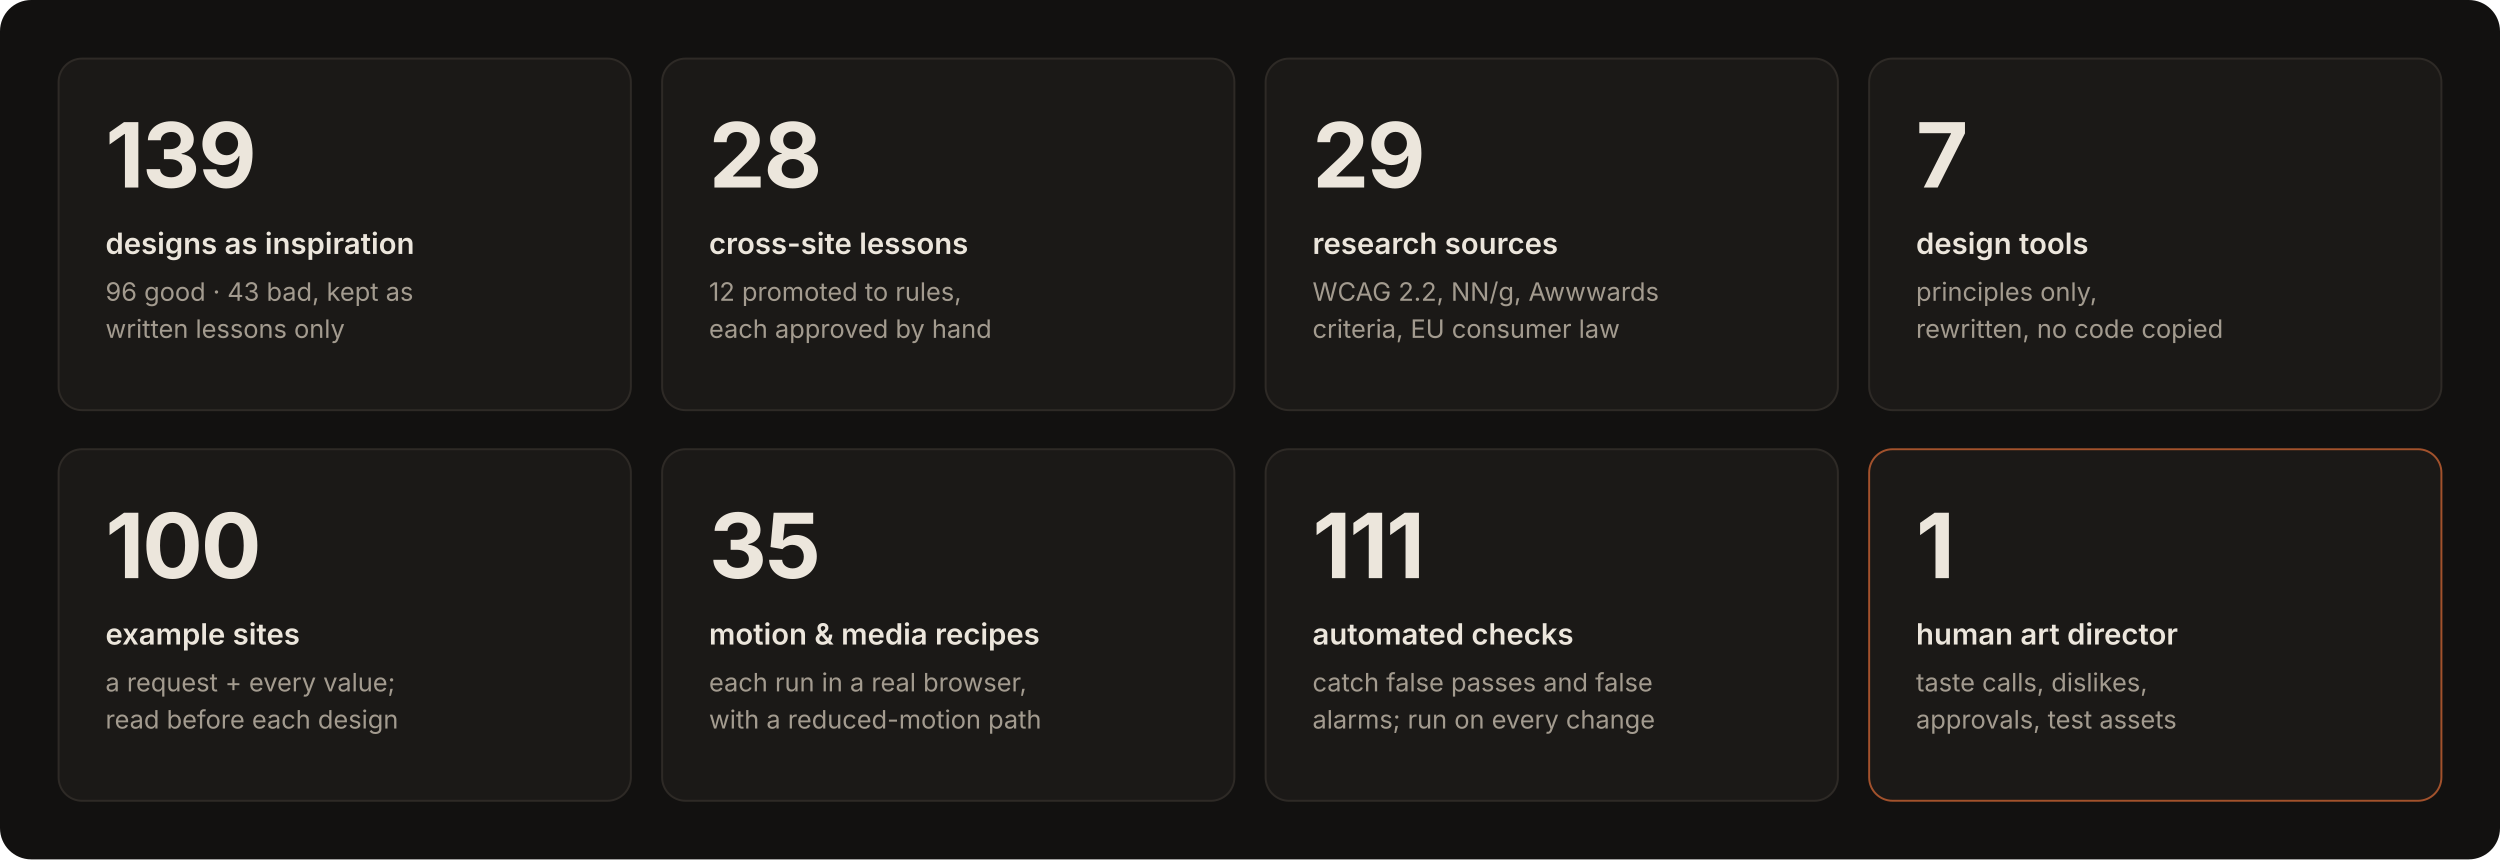
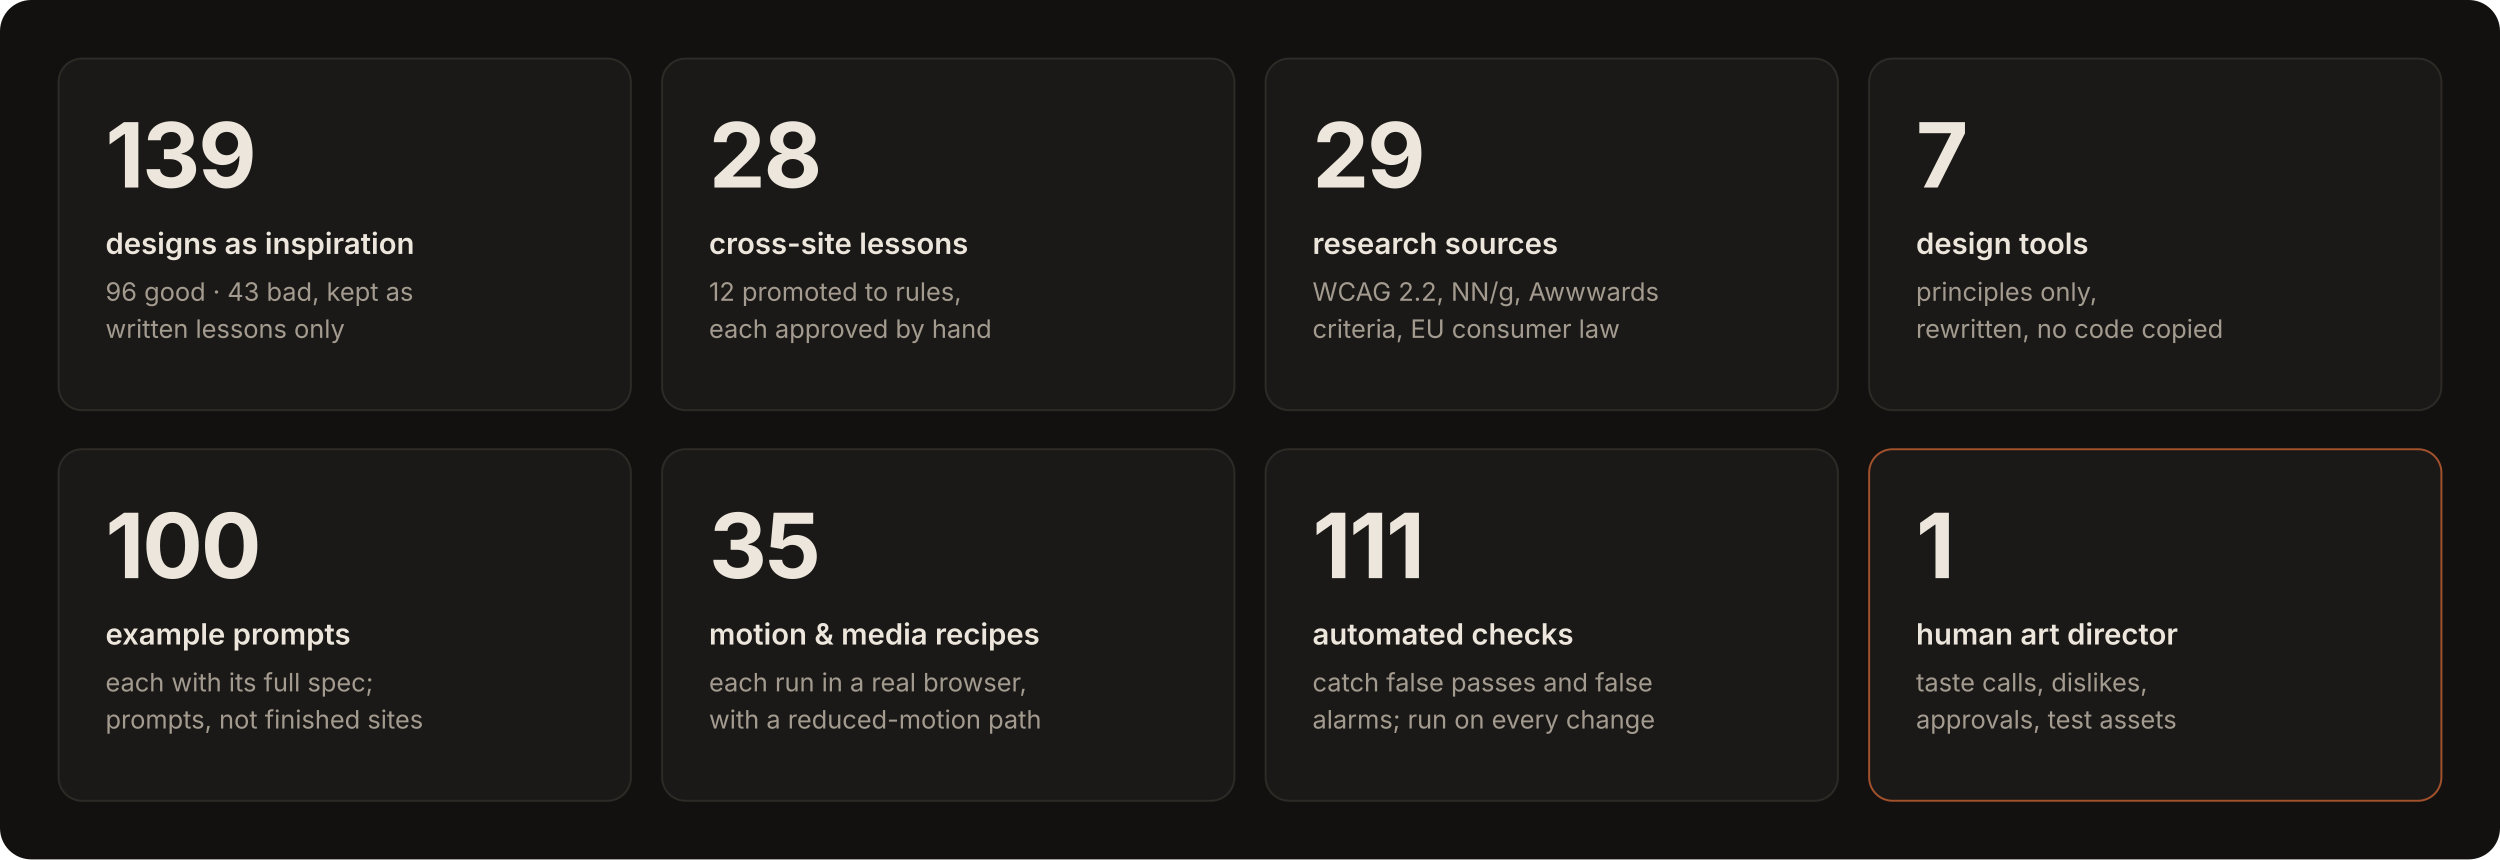
- <svg xmlns="http://www.w3.org/2000/svg" viewBox="0 0 1280 440" role="img" aria-label="Where Darkroom's knowledge comes from: 139 real site designs that inspired it (96 good, 43 bad), 28 cross-site lessons of which 12 became rules, 29 research sources, 7 design tools read for principles, 100 example sites with full build specs, 35 motion and media recipes tested in a real browser, 111 automated checks, and the author's taste decisions.">
+ <svg xmlns="http://www.w3.org/2000/svg" viewBox="0 0 1280 440" role="img" aria-label="Where Darkroom's knowledge comes from: 139 real site designs that inspired it (96 good, 43 bad), 28 cross-site lessons of which 12 became rules, 29 research sources, 7 design tools read for principles, 100 example prompts with full build specs, 35 motion and media recipes tested in a real browser, 111 automated checks, and the author's taste decisions.">
  <style>
    text { font-family: Inter, Segoe UI, Helvetica, Arial, sans-serif; }
    .n { fill: #ece6dc; font-size: 46px; font-weight: 700; letter-spacing: -1px; }
    .l { fill: #ece6dc; font-size: 15px; font-weight: 600; }
    .s { fill: #a39b8f; font-size: 13px; }
    .in { animation: in 1s cubic-bezier(.22,1,.36,1) both; }
    .d1 { animation-delay: .08s; } .d2 { animation-delay: .16s; } .d3 { animation-delay: .24s; } .d4 { animation-delay: .32s; } .d5 { animation-delay: .4s; } .d6 { animation-delay: .48s; } .d7 { animation-delay: .56s; }
    @keyframes in { from { opacity: 0; transform: translateY(12px); } to { opacity: 1; transform: none; } }
    @media (prefers-reduced-motion: reduce) { * { animation: none !important; } }
  </style>
  <rect width="1280" height="440" rx="16" fill="#121110" />
  <g fill="#1b1917" stroke="#2e2a26">
    <rect x="30" y="30" width="293" height="180" rx="12" />
    <rect x="339" y="30" width="293" height="180" rx="12" />
    <rect x="648" y="30" width="293" height="180" rx="12" />
    <rect x="957" y="30" width="293" height="180" rx="12" />
    <rect x="30" y="230" width="293" height="180" rx="12" />
    <rect x="339" y="230" width="293" height="180" rx="12" />
    <rect x="648" y="230" width="293" height="180" rx="12" />
    <rect x="957" y="230" width="293" height="180" rx="12" stroke="#ff7a3d" stroke-opacity=".6" />
  </g>
  <g class="in">
    <text class="n" x="54" y="96">139</text>
    <text class="l" x="54" y="130">designs as inspiration</text>
    <text class="s" x="54" y="154">96 good · 43 bad, kept as</text>
    <text class="s" x="54" y="173">written lessons only</text>
  </g>
  <g class="in d1">
    <text class="n" x="363" y="96">28</text>
    <text class="l" x="363" y="130">cross-site lessons</text>
    <text class="s" x="363" y="154">12 promoted to rules,</text>
    <text class="s" x="363" y="173">each approved by hand</text>
  </g>
  <g class="in d2">
    <text class="n" x="672" y="96">29</text>
    <text class="l" x="672" y="130">research sources</text>
    <text class="s" x="672" y="154">WCAG 2.2, NN/g, Awwwards</text>
    <text class="s" x="672" y="173">criteria, EU consumer law</text>
  </g>
  <g class="in d3">
    <text class="n" x="981" y="96">7</text>
    <text class="l" x="981" y="130">design tools</text>
    <text class="s" x="981" y="154">principles only,</text>
    <text class="s" x="981" y="173">rewritten, no code copied</text>
  </g>
  <g class="in d4">
    <text class="n" x="54" y="296">100</text>
-     <text class="l" x="54" y="330">example sites</text>
-     <text class="s" x="54" y="354">a request + every value;</text>
-     <text class="s" x="54" y="373">read before each design</text>
+     <text class="l" x="54" y="330">example prompts</text>
+     <text class="s" x="54" y="354">each with its full spec;</text>
+     <text class="s" x="54" y="373">prompts, not finished sites</text>
  </g>
  <g class="in d5">
    <text class="n" x="363" y="296">35</text>
    <text class="l" x="363" y="330">motion &amp; media recipes</text>
    <text class="s" x="363" y="354">each run in a real browser,</text>
    <text class="s" x="363" y="373">with a reduced-motion path</text>
  </g>
  <g class="in d6">
    <text class="n" x="672" y="296">111</text>
    <text class="l" x="672" y="330">automated checks</text>
    <text class="s" x="672" y="354">catch false passes and false</text>
    <text class="s" x="672" y="373">alarms; run on every change</text>
  </g>
  <g class="in d7">
    <text class="n" x="981" y="296" fill="#ff7a3d">1</text>
    <text class="l" x="981" y="330">human art director</text>
    <text class="s" x="981" y="354">taste calls, dislikes,</text>
    <text class="s" x="981" y="373">approvals, test assets</text>
  </g>
</svg>
